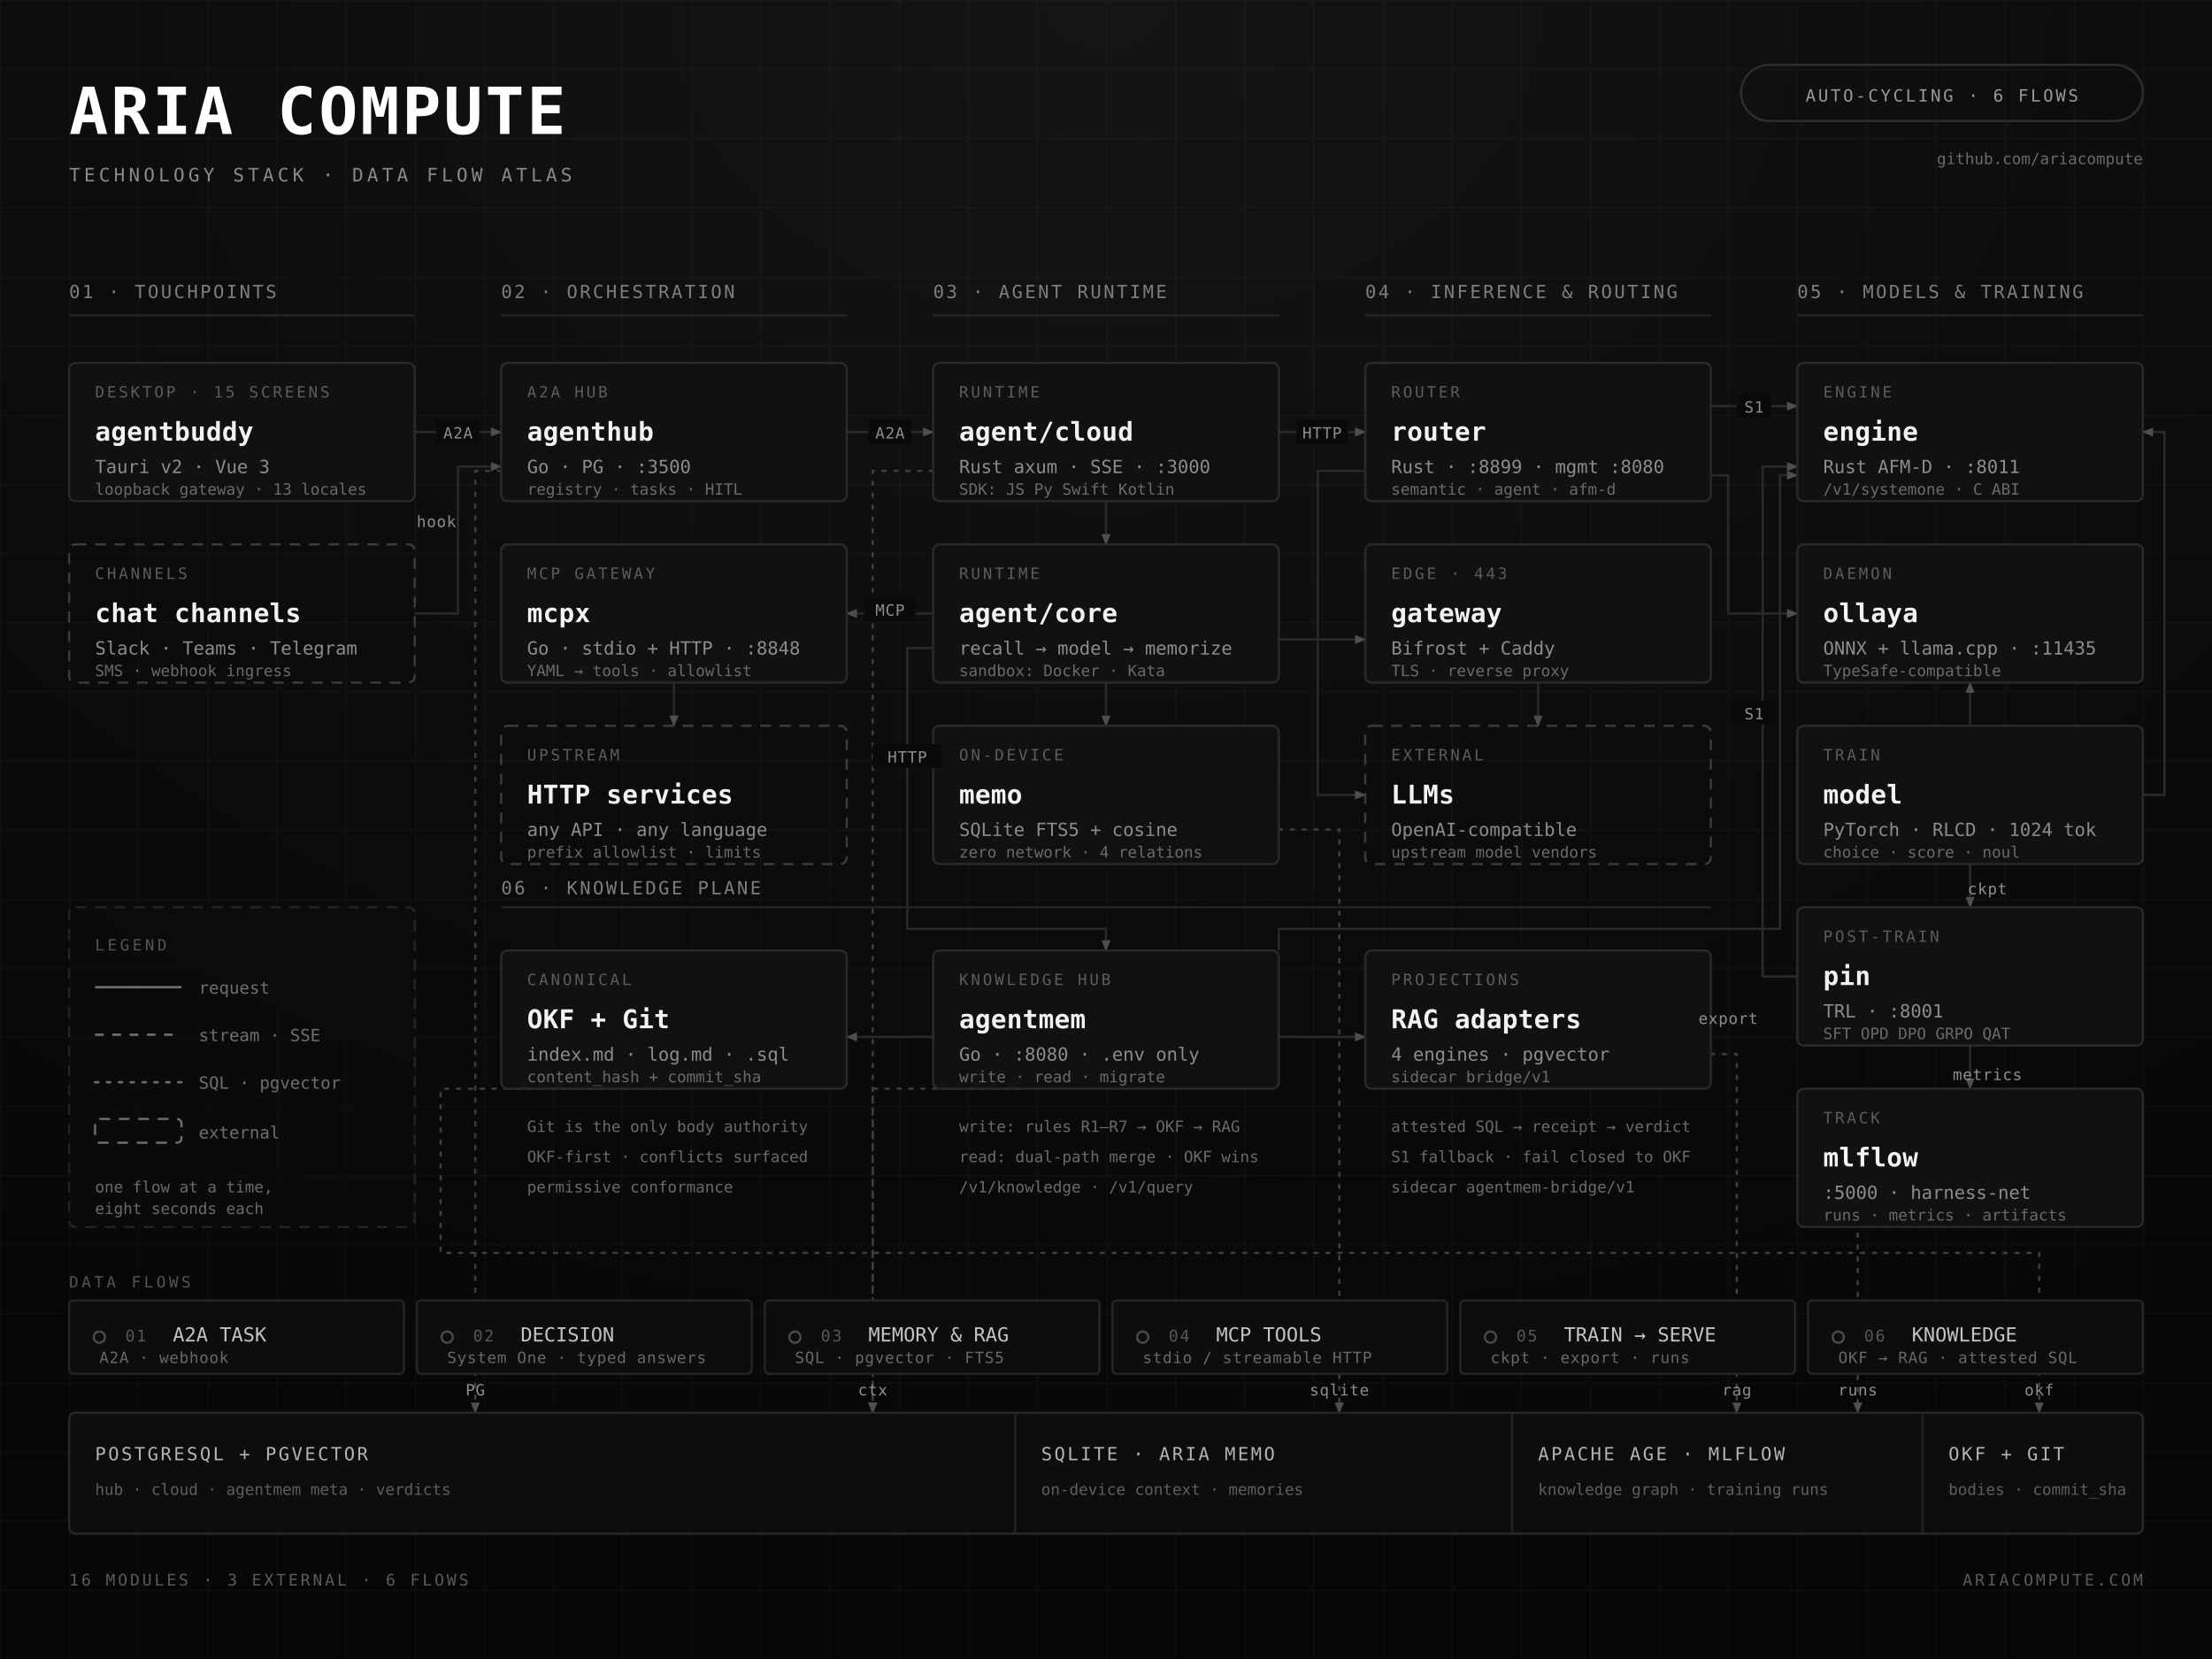
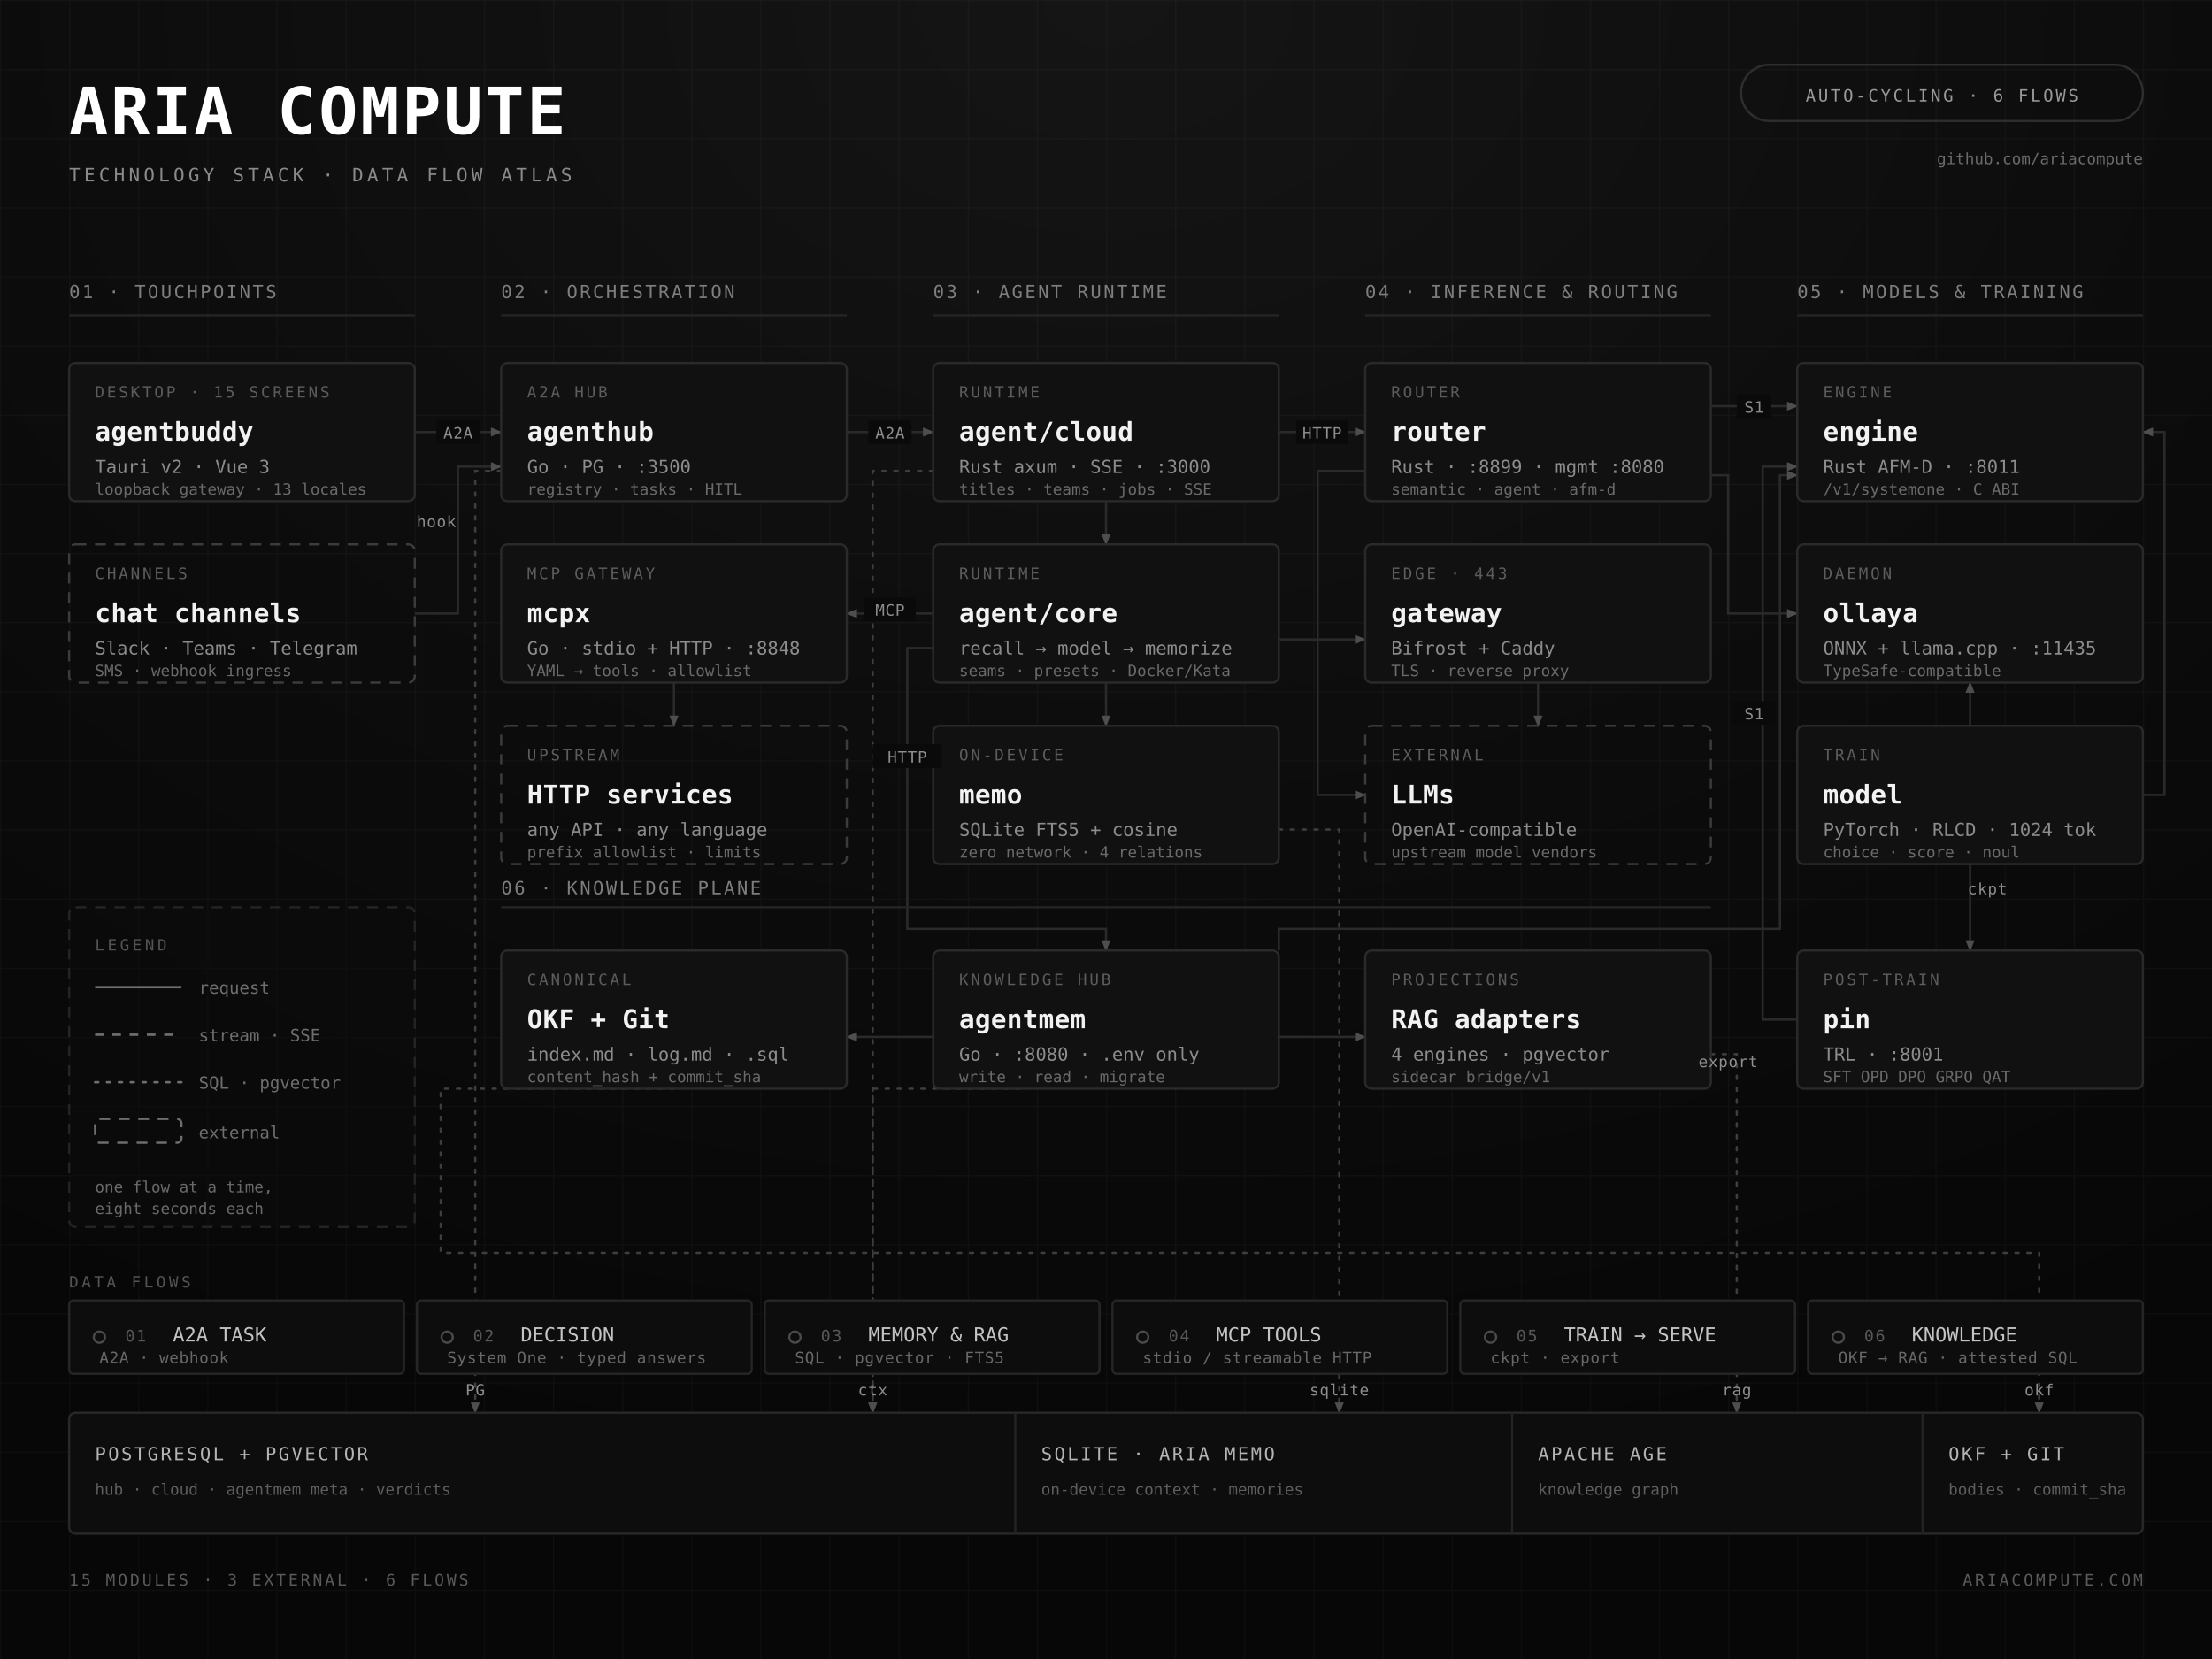
<svg xmlns="http://www.w3.org/2000/svg" xmlns:xlink="http://www.w3.org/1999/xlink" viewBox="0 0 1024 768" width="1024" height="768" role="img" aria-labelledby="svg-title svg-desc" shape-rendering="geometricPrecision" font-family="ui-monospace, SFMono-Regular, Menlo, Consolas, monospace">
  <defs>
    <style>
      .bg{fill:url(#vignette)}
      .grid{fill:url(#grid)}
      .rule{stroke:#242424;stroke-width:1;fill:none}
      .edge{fill:none;stroke:#2A2A2A;stroke-width:1.05;marker-end:url(#arr)}
      .edge.sse{stroke-dasharray:4 4}
      .edge.sql{stroke:#3E3E3E;stroke-dasharray:1.5 4;stroke-linecap:round}
      .scene{opacity:0;animation:flow 48s linear infinite both}
      @keyframes flow{0%{opacity:1}16.6%{opacity:1}20.8%{opacity:0}100%{opacity:0}}
      .halo{fill:none;stroke:#FFF;stroke-opacity:.075;stroke-width:8;marker-end:none}
      .lit{fill:none;stroke:#FFF;stroke-width:1.75;marker-end:url(#arr-lit)}
      .lit.sse{stroke-dasharray:4 4}
      .lit.sql{stroke-dasharray:1.5 4;stroke-linecap:round;animation:sqlflow 1.8s linear infinite}
      @keyframes sqlflow{to{stroke-dashoffset:-11}}
      .packet{fill:#FFF}
      .card{fill:#111;stroke:#2A2A2A;stroke-width:1}
      .card.ext{fill:none;stroke:#3C3C3C;stroke-width:1;stroke-dasharray:5 4}
      .kind{fill:#5C5C5C;font-size:7.2px;letter-spacing:.16em}
      .name{fill:#F2F2F2;font-size:12px;font-weight:600;letter-spacing:.01em}
      .meta{fill:#8C8C8C;font-size:8.4px}
      .sub2{fill:#6A6A6A;font-size:7.2px}
      .title{fill:#FFF;font-size:30px;font-weight:700;letter-spacing:.04em}
      .sub{fill:#8A8A8A;font-size:8.6px;letter-spacing:.2em}
      .colh{fill:#7E7E7E;font-size:8.4px;letter-spacing:.12em}
      .badge{fill:none;stroke:#2E2E2E;stroke-width:1}
      .bt{fill:#9A9A9A;font-size:7.8px;letter-spacing:.14em}
      .tag{fill:#8E8E8E;font-size:7.2px;letter-spacing:.04em;text-anchor:middle}
      .tagbg{fill:#0A0A0A}
      .lg-t{fill:#6E6E6E;font-size:7.8px}
      .lg-h{fill:#545454;font-size:7.2px;letter-spacing:.2em}
      .chip{fill:#0D0D0D;stroke:#262626;stroke-width:1}
      .chip-on{fill:#FFF;fill-opacity:.055;stroke:#FFF;stroke-width:1.1}
      .idx-n{fill:#575757;font-size:7.4px;letter-spacing:.1em}
      .idx-t{fill:#C4C4C4;font-size:9px}
      .idx-p{fill:#686868;font-size:7.2px;letter-spacing:.04em}
      .band{fill:#0D0D0D;stroke:#282828;stroke-width:1}
      .band-div{stroke:#232323;stroke-width:1}
      .band-t{fill:#B4B4B4;font-size:8.4px;letter-spacing:.12em}
      .band-s{fill:#5E5E5E;font-size:7.2px}
      .foot{fill:#5A5A5A;font-size:7.4px;letter-spacing:.16em}
      @media (prefers-reduced-motion: reduce){
        .scene{animation:none;opacity:0}
        #scenes .scene:first-child,#chips .scene:first-child{opacity:1}
        .packet{display:none}
        .lit.sql{animation:none}
      }
    </style>
    <radialGradient id="vignette" cx="50%" cy="0%" r="92%">
      <stop offset="0" stop-color="#151515" />
      <stop offset="0.55" stop-color="#0C0C0C" />
      <stop offset="1" stop-color="#070707" />
    </radialGradient>
    <pattern id="grid" width="32" height="32" patternUnits="userSpaceOnUse">
      <path d="M32 0H0V32" fill="none" stroke="#FFF" stroke-opacity=".028" stroke-width="1" />
    </pattern>
    <linearGradient id="hr" x1="0" y1="0" x2="1" y2="0">
      <stop offset="0" stop-color="#FFF" stop-opacity=".14" />
      <stop offset=".55" stop-color="#FFF" stop-opacity=".06" />
      <stop offset="1" stop-color="#FFF" stop-opacity="0" />
    </linearGradient>
    <marker id="arr" viewBox="0 0 10 10" refX="9" refY="5" markerWidth="5" markerHeight="5" orient="auto">
      <path d="M0 1L10 5L0 9Z" fill="#4E4E4E" />
    </marker>
    <marker id="arr-lit" viewBox="0 0 10 10" refX="9" refY="5" markerWidth="5" markerHeight="5" orient="auto">
      <path d="M0 1L10 5L0 9Z" fill="#FFF" />
    </marker>
  </defs>
  <rect class="bg" width="1024" height="768" />
  <rect class="grid" width="1024" height="768" />
  <g id="edges-base">
    <path id="e01" class="edge     " data-from="agentbuddy" data-to="agenthub" data-kind="a2a" data-scene="a2a" d="M192 200H232" />
    <path id="e02" class="edge     " data-from="agenthub" data-to="agent/cloud" data-kind="a2a" data-scene="a2a" d="M392 200H432" />
    <path id="e03" class="edge     " data-from="agent/cloud" data-to="router" data-kind="http" data-scene="a2a" d="M592 200H632" />
    <path id="e05" class="edge     " data-from="gateway" data-to="llms" data-kind="https" data-scene="a2a" d="M712 316V336" />
    <path id="e06" class="edge     " data-from="router" data-to="engine" data-kind="system-one" data-scene="decision" d="M792 188H832" />
    <path id="e07" class="edge     " data-from="router" data-to="ollaya" data-kind="system-one" data-scene="decision" d="M792 220H800V284H832" />
    <path id="e08" class="edge     " data-from="agent/core" data-to="memo" data-kind="local" data-scene="memory" d="M512 316V336" />
    <path id="e10" class="edge     " data-from="agent/core" data-to="mcpx" data-kind="mcp" data-scene="mcp" d="M432 284H392" />
    <path id="e15" class="edge     " data-from="mcpx" data-to="http-services" data-kind="http" data-scene="mcp" d="M312 316V336" />
    <path id="e16" class="edge     " data-from="channels" data-to="agenthub" data-kind="webhook" data-scene="a2a" d="M192 284H212V216H232" />
    <path id="e18" class="edge sql " data-from="agent/cloud" data-to="state-substrate" data-kind="sql" data-scene="memory" d="M432 218H404V654" />
    <path id="e19" class="edge sql " data-from="memo" data-to="state-substrate" data-kind="sql" data-scene="memory" d="M592 384H620V654" />
-     <path id="e20" class="edge sql " data-from="mlflow" data-to="state-substrate" data-kind="sql" data-scene="train" d="M912 568H860V654" />
-     <path id="e21" class="edge     " data-from="model" data-to="pin" data-kind="checkpoint" data-scene="train" d="M912 400V420" />
-     <path id="e22" class="edge     " data-from="pin" data-to="mlflow" data-kind="metrics" data-scene="train" d="M912 484V504" />
-     <path id="e23" class="edge     " data-from="pin" data-to="engine" data-kind="export" data-scene="train" d="M832 452H816V216H832" />
+     <path id="e21" class="edge     " data-from="model" data-to="pin" data-kind="checkpoint" data-scene="train" d="M912 400V440" />
+     <path id="e23" class="edge     " data-from="pin" data-to="engine" data-kind="export" data-scene="train" d="M832 472H816V216H832" />
    <path id="e24" class="edge     " data-from="agent/cloud" data-to="agent/core" data-kind="loop" data-scene="a2a" d="M512 232V252" />
    <path id="e25" class="edge     " data-from="agent/core" data-to="gateway" data-kind="https" data-scene="a2a" d="M592 296H632" />
    <path id="e26" class="edge sql " data-from="agenthub" data-to="state-substrate" data-kind="sql" data-scene="memory" d="M232 218H220V654" />
    <path id="e27" class="edge     " data-from="model" data-to="engine" data-kind="weights" data-scene="train" d="M992 368H1002V200H992" />
    <path id="e28" class="edge     " data-from="model" data-to="ollaya" data-kind="weights" data-scene="train" d="M912 336V316" />
    <path id="e29" class="edge     " data-from="router" data-to="llms" data-kind="https" data-scene="decision" d="M632 218H610V368H632" />
    <path id="e30" class="edge     " data-from="agent/core" data-to="agentmem" data-kind="http" data-scene="knowledge" d="M432 300H420V430H512V440" />
    <path id="e31" class="edge     " data-from="agentmem" data-to="okf-git" data-kind="canonical" data-scene="knowledge" d="M432 480H392" />
    <path id="e32" class="edge     " data-from="agentmem" data-to="rag-adapters" data-kind="projection" data-scene="knowledge" d="M592 480H632" />
    <path id="e33" class="edge sql " data-from="agentmem" data-to="state-substrate" data-kind="sql" data-scene="knowledge" d="M472 504H404V654" />
    <path id="e34" class="edge sql " data-from="rag-adapters" data-to="state-substrate" data-kind="sql" data-scene="knowledge" d="M792 488H804V654" />
    <path id="e35" class="edge     " data-from="agentmem" data-to="engine" data-kind="system-one" data-scene="knowledge" d="M592 440V430H824V220H832" />
    <path id="e36" class="edge sql " data-from="okf-git" data-to="state-substrate" data-kind="canonical" data-scene="knowledge" d="M312 504H204V580H944V654" />
  </g>
  <g id="scenes">
    <g class="scene" data-scene="a2a" style="animation-delay:0s">
      <use class="halo" href="#e01" xlink:href="#e01" />
      <use class="halo" href="#e02" xlink:href="#e02" />
      <use class="halo" href="#e03" xlink:href="#e03" />
      <use class="halo" href="#e05" xlink:href="#e05" />
      <use class="halo" href="#e24" xlink:href="#e24" />
      <use class="halo" href="#e25" xlink:href="#e25" />
      <use class="halo" href="#e16" xlink:href="#e16" />
      <use class="lit" href="#e01" xlink:href="#e01" />
      <use class="lit" href="#e02" xlink:href="#e02" />
      <use class="lit" href="#e03" xlink:href="#e03" />
      <use class="lit" href="#e05" xlink:href="#e05" />
      <use class="lit" href="#e24" xlink:href="#e24" />
      <use class="lit" href="#e25" xlink:href="#e25" />
      <use class="lit" href="#e16" xlink:href="#e16" />
      <circle class="packet" r="3">
        <animateMotion dur="2.4s" begin="0s" repeatCount="indefinite" calcMode="linear" keyPoints="0;1;0" keyTimes="0;0.5;1">
          <mpath href="#e01" xlink:href="#e01" />
        </animateMotion>
      </circle>
      <circle class="packet" r="3">
        <animateMotion dur="2.4s" begin="-1.2s" repeatCount="indefinite" calcMode="linear" keyPoints="0;1;0" keyTimes="0;0.5;1">
          <mpath href="#e01" xlink:href="#e01" />
        </animateMotion>
      </circle>
      <circle class="packet" r="3">
        <animateMotion dur="3s" begin="0s" repeatCount="indefinite" calcMode="linear" keyPoints="0;1;0" keyTimes="0;0.5;1">
          <mpath href="#e02" xlink:href="#e02" />
        </animateMotion>
      </circle>
      <circle class="packet" r="3">
        <animateMotion dur="3s" begin="-1.5s" repeatCount="indefinite" calcMode="linear" keyPoints="0;1;0" keyTimes="0;0.5;1">
          <mpath href="#e02" xlink:href="#e02" />
        </animateMotion>
      </circle>
      <circle class="packet" r="3">
        <animateMotion dur="3s" begin="0s" repeatCount="indefinite" calcMode="linear" keyPoints="0;1;0" keyTimes="0;0.5;1">
          <mpath href="#e03" xlink:href="#e03" />
        </animateMotion>
      </circle>
      <circle class="packet" r="3">
        <animateMotion dur="3s" begin="-1.5s" repeatCount="indefinite" calcMode="linear" keyPoints="0;1;0" keyTimes="0;0.5;1">
          <mpath href="#e03" xlink:href="#e03" />
        </animateMotion>
      </circle>
      <circle class="packet" r="3">
        <animateMotion dur="2.2s" begin="0s" repeatCount="indefinite" calcMode="linear" keyPoints="0;1;0" keyTimes="0;0.5;1">
          <mpath href="#e24" xlink:href="#e24" />
        </animateMotion>
      </circle>
      <circle class="packet" r="3">
        <animateMotion dur="2.8s" begin="-0.8s" repeatCount="indefinite" calcMode="linear" keyPoints="0;1" keyTimes="0;1">
          <mpath href="#e16" xlink:href="#e16" />
        </animateMotion>
      </circle>
      <circle class="packet" r="3">
        <animateMotion dur="3.2s" begin="0s" repeatCount="indefinite" calcMode="linear" keyPoints="0;1;0" keyTimes="0;0.5;1">
          <mpath href="#e25" xlink:href="#e25" />
        </animateMotion>
      </circle>
      <circle class="packet" r="3">
        <animateMotion dur="2.4s" begin="-0.6s" repeatCount="indefinite" calcMode="linear" keyPoints="0;1;0" keyTimes="0;0.5;1">
          <mpath href="#e05" xlink:href="#e05" />
        </animateMotion>
      </circle>
    </g>
    <g class="scene" data-scene="decision" style="animation-delay:-40s">
      <use class="halo" href="#e03" xlink:href="#e03" />
      <use class="halo" href="#e06" xlink:href="#e06" />
      <use class="halo" href="#e07" xlink:href="#e07" />
      <use class="halo" href="#e29" xlink:href="#e29" />
      <use class="lit" href="#e03" xlink:href="#e03" />
      <use class="lit" href="#e06" xlink:href="#e06" />
      <use class="lit" href="#e07" xlink:href="#e07" />
      <use class="lit" href="#e29" xlink:href="#e29" />
      <circle class="packet" r="3">
        <animateMotion dur="3s" begin="0s" repeatCount="indefinite" calcMode="linear" keyPoints="0;1;0" keyTimes="0;0.5;1">
          <mpath href="#e03" xlink:href="#e03" />
        </animateMotion>
      </circle>
      <circle class="packet" r="3">
        <animateMotion dur="2.6s" begin="0s" repeatCount="indefinite" calcMode="linear" keyPoints="0;1;0" keyTimes="0;0.5;1">
          <mpath href="#e06" xlink:href="#e06" />
        </animateMotion>
      </circle>
      <circle class="packet" r="3">
        <animateMotion dur="2.6s" begin="-1.3s" repeatCount="indefinite" calcMode="linear" keyPoints="0;1;0" keyTimes="0;0.5;1">
          <mpath href="#e06" xlink:href="#e06" />
        </animateMotion>
      </circle>
      <circle class="packet" r="3">
        <animateMotion dur="3.4s" begin="-0.4s" repeatCount="indefinite" calcMode="linear" keyPoints="0;1;0" keyTimes="0;0.5;1">
          <mpath href="#e07" xlink:href="#e07" />
        </animateMotion>
      </circle>
      <circle class="packet" r="3">
        <animateMotion dur="3.6s" begin="0s" repeatCount="indefinite" calcMode="linear" keyPoints="0;1;0" keyTimes="0;0.5;1">
          <mpath href="#e29" xlink:href="#e29" />
        </animateMotion>
      </circle>
    </g>
    <g class="scene" data-scene="memory" style="animation-delay:-32s">
      <use class="halo" href="#e08" xlink:href="#e08" />
      <use class="halo" href="#e18" xlink:href="#e18" />
      <use class="halo" href="#e19" xlink:href="#e19" />
      <use class="halo" href="#e26" xlink:href="#e26" />
      <use class="lit" href="#e08" xlink:href="#e08" />
      <use class="lit sql" href="#e18" xlink:href="#e18" />
      <use class="lit sql" href="#e19" xlink:href="#e19" />
      <use class="lit sql" href="#e26" xlink:href="#e26" />
      <circle class="packet" r="3">
        <animateMotion dur="2.8s" begin="0s" repeatCount="indefinite" calcMode="linear" keyPoints="0;1;0" keyTimes="0;0.5;1">
          <mpath href="#e08" xlink:href="#e08" />
        </animateMotion>
      </circle>
      <circle class="packet" r="3">
        <animateMotion dur="2.8s" begin="-1.4s" repeatCount="indefinite" calcMode="linear" keyPoints="0;1;0" keyTimes="0;0.5;1">
          <mpath href="#e08" xlink:href="#e08" />
        </animateMotion>
      </circle>
      <circle class="packet" r="3">
        <animateMotion dur="4.4s" begin="-0.8s" repeatCount="indefinite" calcMode="linear" keyPoints="0;1;0" keyTimes="0;0.5;1">
          <mpath href="#e18" xlink:href="#e18" />
        </animateMotion>
      </circle>
      <circle class="packet" r="3">
        <animateMotion dur="4.4s" begin="-2.2s" repeatCount="indefinite" calcMode="linear" keyPoints="0;1;0" keyTimes="0;0.5;1">
          <mpath href="#e19" xlink:href="#e19" />
        </animateMotion>
      </circle>
      <circle class="packet" r="3">
        <animateMotion dur="4.8s" begin="-1.2s" repeatCount="indefinite" calcMode="linear" keyPoints="0;1;0" keyTimes="0;0.5;1">
          <mpath href="#e26" xlink:href="#e26" />
        </animateMotion>
      </circle>
    </g>
    <g class="scene" data-scene="mcp" style="animation-delay:-24s">
      <use class="halo" href="#e10" xlink:href="#e10" />
      <use class="halo" href="#e15" xlink:href="#e15" />
      <use class="lit" href="#e10" xlink:href="#e10" />
      <use class="lit" href="#e15" xlink:href="#e15" />
      <circle class="packet" r="3">
        <animateMotion dur="3.4s" begin="0s" repeatCount="indefinite" calcMode="linear" keyPoints="0;1;0" keyTimes="0;0.5;1">
          <mpath href="#e10" xlink:href="#e10" />
        </animateMotion>
      </circle>
      <circle class="packet" r="3">
        <animateMotion dur="3.4s" begin="-1.7s" repeatCount="indefinite" calcMode="linear" keyPoints="0;1;0" keyTimes="0;0.5;1">
          <mpath href="#e10" xlink:href="#e10" />
        </animateMotion>
      </circle>
      <circle class="packet" r="3">
        <animateMotion dur="2.6s" begin="0s" repeatCount="indefinite" calcMode="linear" keyPoints="0;1;0" keyTimes="0;0.5;1">
          <mpath href="#e15" xlink:href="#e15" />
        </animateMotion>
      </circle>
    </g>
    <g class="scene" data-scene="train" style="animation-delay:-16s">
-       <use class="halo" href="#e20" xlink:href="#e20" />
      <use class="halo" href="#e21" xlink:href="#e21" />
-       <use class="halo" href="#e22" xlink:href="#e22" />
      <use class="halo" href="#e23" xlink:href="#e23" />
      <use class="halo" href="#e27" xlink:href="#e27" />
      <use class="halo" href="#e28" xlink:href="#e28" />
-       <use class="lit sql" href="#e20" xlink:href="#e20" />
      <use class="lit" href="#e21" xlink:href="#e21" />
-       <use class="lit" href="#e22" xlink:href="#e22" />
      <use class="lit" href="#e23" xlink:href="#e23" />
      <use class="lit" href="#e27" xlink:href="#e27" />
      <use class="lit" href="#e28" xlink:href="#e28" />
      <circle class="packet" r="3">
-         <animateMotion dur="3.4s" begin="-0.5s" repeatCount="indefinite" calcMode="linear" keyPoints="0;1;0" keyTimes="0;0.5;1">
-           <mpath href="#e20" xlink:href="#e20" />
-         </animateMotion>
-       </circle>
-       <circle class="packet" r="3">
        <animateMotion dur="2.6s" begin="0s" repeatCount="indefinite" calcMode="linear" keyPoints="0;1;0" keyTimes="0;0.5;1">
          <mpath href="#e21" xlink:href="#e21" />
-         </animateMotion>
-       </circle>
-       <circle class="packet" r="3">
-         <animateMotion dur="2.6s" begin="-1.3s" repeatCount="indefinite" calcMode="linear" keyPoints="0;1;0" keyTimes="0;0.5;1">
-           <mpath href="#e22" xlink:href="#e22" />
        </animateMotion>
      </circle>
      <circle class="packet" r="3">
        <animateMotion dur="4.2s" begin="0s" repeatCount="indefinite" calcMode="linear" keyPoints="0;1;0" keyTimes="0;0.5;1">
          <mpath href="#e23" xlink:href="#e23" />
        </animateMotion>
      </circle>
      <circle class="packet" r="3">
        <animateMotion dur="4.2s" begin="-2.1s" repeatCount="indefinite" calcMode="linear" keyPoints="0;1;0" keyTimes="0;0.5;1">
          <mpath href="#e23" xlink:href="#e23" />
        </animateMotion>
      </circle>
      <circle class="packet" r="3">
        <animateMotion dur="4.6s" begin="0s" repeatCount="indefinite" calcMode="linear" keyPoints="0;1;0" keyTimes="0;0.5;1">
          <mpath href="#e27" xlink:href="#e27" />
        </animateMotion>
      </circle>
      <circle class="packet" r="3">
        <animateMotion dur="2.4s" begin="-0.6s" repeatCount="indefinite" calcMode="linear" keyPoints="0;1;0" keyTimes="0;0.5;1">
          <mpath href="#e28" xlink:href="#e28" />
        </animateMotion>
      </circle>
    </g>
    <g class="scene" data-scene="knowledge" style="animation-delay:-8s">
      <use class="halo" href="#e30" xlink:href="#e30" />
      <use class="halo" href="#e31" xlink:href="#e31" />
      <use class="halo" href="#e32" xlink:href="#e32" />
      <use class="halo" href="#e33" xlink:href="#e33" />
      <use class="halo" href="#e34" xlink:href="#e34" />
      <use class="halo" href="#e35" xlink:href="#e35" />
      <use class="halo" href="#e36" xlink:href="#e36" />
      <use class="lit" href="#e30" xlink:href="#e30" />
      <use class="lit" href="#e31" xlink:href="#e31" />
      <use class="lit" href="#e32" xlink:href="#e32" />
      <use class="lit sql" href="#e33" xlink:href="#e33" />
      <use class="lit sql" href="#e34" xlink:href="#e34" />
      <use class="lit" href="#e35" xlink:href="#e35" />
      <use class="lit sql" href="#e36" xlink:href="#e36" />
      <circle class="packet" r="3">
        <animateMotion dur="3.2s" begin="0s" repeatCount="indefinite" calcMode="linear" keyPoints="0;1;0" keyTimes="0;0.5;1">
          <mpath href="#e30" xlink:href="#e30" />
        </animateMotion>
      </circle>
      <circle class="packet" r="3">
        <animateMotion dur="3.2s" begin="-1.6s" repeatCount="indefinite" calcMode="linear" keyPoints="0;1;0" keyTimes="0;0.5;1">
          <mpath href="#e30" xlink:href="#e30" />
        </animateMotion>
      </circle>
      <circle class="packet" r="3">
        <animateMotion dur="2.4s" begin="0s" repeatCount="indefinite" calcMode="linear" keyPoints="0;1;0" keyTimes="0;0.5;1">
          <mpath href="#e31" xlink:href="#e31" />
        </animateMotion>
      </circle>
      <circle class="packet" r="3">
        <animateMotion dur="2.4s" begin="-1.2s" repeatCount="indefinite" calcMode="linear" keyPoints="0;1;0" keyTimes="0;0.5;1">
          <mpath href="#e31" xlink:href="#e31" />
        </animateMotion>
      </circle>
      <circle class="packet" r="3">
        <animateMotion dur="2.4s" begin="-0.6s" repeatCount="indefinite" calcMode="linear" keyPoints="0;1;0" keyTimes="0;0.5;1">
          <mpath href="#e32" xlink:href="#e32" />
        </animateMotion>
      </circle>
      <circle class="packet" r="3">
        <animateMotion dur="2.4s" begin="-1.8s" repeatCount="indefinite" calcMode="linear" keyPoints="0;1;0" keyTimes="0;0.5;1">
          <mpath href="#e32" xlink:href="#e32" />
        </animateMotion>
      </circle>
      <circle class="packet" r="3">
        <animateMotion dur="4.4s" begin="-0.8s" repeatCount="indefinite" calcMode="linear" keyPoints="0;1;0" keyTimes="0;0.5;1">
          <mpath href="#e33" xlink:href="#e33" />
        </animateMotion>
      </circle>
      <circle class="packet" r="3">
        <animateMotion dur="4.2s" begin="-1.4s" repeatCount="indefinite" calcMode="linear" keyPoints="0;1;0" keyTimes="0;0.5;1">
          <mpath href="#e34" xlink:href="#e34" />
        </animateMotion>
      </circle>
      <circle class="packet" r="3">
        <animateMotion dur="4.6s" begin="0s" repeatCount="indefinite" calcMode="linear" keyPoints="0;1;0" keyTimes="0;0.5;1">
          <mpath href="#e35" xlink:href="#e35" />
        </animateMotion>
      </circle>
      <circle class="packet" r="3">
        <animateMotion dur="4.6s" begin="-2.3s" repeatCount="indefinite" calcMode="linear" keyPoints="0;1;0" keyTimes="0;0.5;1">
          <mpath href="#e35" xlink:href="#e35" />
        </animateMotion>
      </circle>
      <circle class="packet" r="3">
        <animateMotion dur="5.2s" begin="-1.1s" repeatCount="indefinite" calcMode="linear" keyPoints="0;1;0" keyTimes="0;0.5;1">
          <mpath href="#e36" xlink:href="#e36" />
        </animateMotion>
      </circle>
    </g>
  </g>
  <g id="nodes">
    <g class="node" data-id="agentbuddy" data-stage="touchpoints">
      <rect class="card" x="32" y="168" width="160" height="64" rx="3" />
      <text class="kind" x="44" y="184">DESKTOP · 15 SCREENS</text>
      <text class="name" x="44" y="204">agentbuddy</text>
      <text class="meta" x="44" y="219">Tauri v2 · Vue 3</text>
      <text class="sub2" x="44" y="229">loopback gateway · 13 locales</text>
    </g>
    <g class="node" data-id="channels" data-stage="touchpoints">
      <rect class="card ext" x="32" y="252" width="160" height="64" rx="3" />
      <text class="kind" x="44" y="268">CHANNELS</text>
      <text class="name" x="44" y="288">chat channels</text>
      <text class="meta" x="44" y="303">Slack · Teams · Telegram</text>
      <text class="sub2" x="44" y="313">SMS · webhook ingress</text>
    </g>
    <g class="node" data-id="agenthub" data-stage="orchestration">
      <rect class="card" x="232" y="168" width="160" height="64" rx="3" />
      <text class="kind" x="244" y="184">A2A HUB</text>
      <text class="name" x="244" y="204">agenthub</text>
      <text class="meta" x="244" y="219">Go · PG · :3500</text>
      <text class="sub2" x="244" y="229">registry · tasks · HITL</text>
    </g>
    <g class="node" data-id="mcpx" data-stage="orchestration">
      <rect class="card" x="232" y="252" width="160" height="64" rx="3" />
      <text class="kind" x="244" y="268">MCP GATEWAY</text>
      <text class="name" x="244" y="288">mcpx</text>
      <text class="meta" x="244" y="303">Go · stdio + HTTP · :8848</text>
      <text class="sub2" x="244" y="313">YAML → tools · allowlist</text>
    </g>
    <g class="node" data-id="http-services" data-stage="orchestration">
      <rect class="card ext" x="232" y="336" width="160" height="64" rx="3" />
      <text class="kind" x="244" y="352">UPSTREAM</text>
      <text class="name" x="244" y="372">HTTP services</text>
      <text class="meta" x="244" y="387">any API · any language</text>
      <text class="sub2" x="244" y="397">prefix allowlist · limits</text>
    </g>
    <g class="node" data-id="agent/cloud" data-stage="runtime">
      <rect class="card" x="432" y="168" width="160" height="64" rx="3" />
      <text class="kind" x="444" y="184">RUNTIME</text>
      <text class="name" x="444" y="204">agent/cloud</text>
      <text class="meta" x="444" y="219">Rust axum · SSE · :3000</text>
-       <text class="sub2" x="444" y="229">SDK: JS Py Swift Kotlin</text>
+       <text class="sub2" x="444" y="229">titles · teams · jobs · SSE</text>
    </g>
    <g class="node" data-id="agent/core" data-stage="runtime">
      <rect class="card" x="432" y="252" width="160" height="64" rx="3" />
      <text class="kind" x="444" y="268">RUNTIME</text>
      <text class="name" x="444" y="288">agent/core</text>
      <text class="meta" x="444" y="303">recall → model → memorize</text>
-       <text class="sub2" x="444" y="313">sandbox: Docker · Kata</text>
+       <text class="sub2" x="444" y="313">seams · presets · Docker/Kata</text>
    </g>
    <g class="node" data-id="memo" data-stage="runtime">
      <rect class="card" x="432" y="336" width="160" height="64" rx="3" />
      <text class="kind" x="444" y="352">ON-DEVICE</text>
      <text class="name" x="444" y="372">memo</text>
      <text class="meta" x="444" y="387">SQLite FTS5 + cosine</text>
      <text class="sub2" x="444" y="397">zero network · 4 relations</text>
    </g>
    <g class="node" data-id="router" data-stage="routing">
      <rect class="card" x="632" y="168" width="160" height="64" rx="3" />
      <text class="kind" x="644" y="184">ROUTER</text>
      <text class="name" x="644" y="204">router</text>
      <text class="meta" x="644" y="219">Rust · :8899 · mgmt :8080</text>
      <text class="sub2" x="644" y="229">semantic · agent · afm-d</text>
    </g>
    <g class="node" data-id="gateway" data-stage="routing">
      <rect class="card" x="632" y="252" width="160" height="64" rx="3" />
      <text class="kind" x="644" y="268">EDGE · 443</text>
      <text class="name" x="644" y="288">gateway</text>
      <text class="meta" x="644" y="303">Bifrost + Caddy</text>
      <text class="sub2" x="644" y="313">TLS · reverse proxy</text>
    </g>
    <g class="node" data-id="llms" data-stage="routing">
      <rect class="card ext" x="632" y="336" width="160" height="64" rx="3" />
      <text class="kind" x="644" y="352">EXTERNAL</text>
      <text class="name" x="644" y="372">LLMs</text>
      <text class="meta" x="644" y="387">OpenAI-compatible</text>
      <text class="sub2" x="644" y="397">upstream model vendors</text>
    </g>
    <g class="node" data-id="engine" data-stage="models">
      <rect class="card" x="832" y="168" width="160" height="64" rx="3" />
      <text class="kind" x="844" y="184">ENGINE</text>
      <text class="name" x="844" y="204">engine</text>
      <text class="meta" x="844" y="219">Rust AFM-D · :8011</text>
      <text class="sub2" x="844" y="229">/v1/systemone · C ABI</text>
    </g>
    <g class="node" data-id="ollaya" data-stage="models">
      <rect class="card" x="832" y="252" width="160" height="64" rx="3" />
      <text class="kind" x="844" y="268">DAEMON</text>
      <text class="name" x="844" y="288">ollaya</text>
      <text class="meta" x="844" y="303">ONNX + llama.cpp · :11435</text>
      <text class="sub2" x="844" y="313">TypeSafe-compatible</text>
    </g>
    <g class="node" data-id="model" data-stage="models">
      <rect class="card" x="832" y="336" width="160" height="64" rx="3" />
      <text class="kind" x="844" y="352">TRAIN</text>
      <text class="name" x="844" y="372">model</text>
      <text class="meta" x="844" y="387">PyTorch · RLCD · 1024 tok</text>
      <text class="sub2" x="844" y="397">choice · score · noul</text>
    </g>
    <g class="node" data-id="pin" data-stage="models">
-       <rect class="card" x="832" y="420" width="160" height="64" rx="3" />
-       <text class="kind" x="844" y="436">POST-TRAIN</text>
-       <text class="name" x="844" y="456">pin</text>
-       <text class="meta" x="844" y="471">TRL · :8001</text>
-       <text class="sub2" x="844" y="481">SFT OPD DPO GRPO QAT</text>
-     </g>
-     <g class="node" data-id="mlflow" data-stage="models">
-       <rect class="card" x="832" y="504" width="160" height="64" rx="3" />
-       <text class="kind" x="844" y="520">TRACK</text>
-       <text class="name" x="844" y="540">mlflow</text>
-       <text class="meta" x="844" y="555">:5000 · harness-net</text>
-       <text class="sub2" x="844" y="565">runs · metrics · artifacts</text>
+       <rect class="card" x="832" y="440" width="160" height="64" rx="3" />
+       <text class="kind" x="844" y="456">POST-TRAIN</text>
+       <text class="name" x="844" y="476">pin</text>
+       <text class="meta" x="844" y="491">TRL · :8001</text>
+       <text class="sub2" x="844" y="501">SFT OPD DPO GRPO QAT</text>
    </g>
    <g class="node" data-id="okf-git" data-stage="knowledge">
      <rect class="card" x="232" y="440" width="160" height="64" rx="3" />
      <text class="kind" x="244" y="456">CANONICAL</text>
      <text class="name" x="244" y="476">OKF + Git</text>
      <text class="meta" x="244" y="491">index.md · log.md · .sql</text>
      <text class="sub2" x="244" y="501">content_hash + commit_sha</text>
    </g>
    <g class="node" data-id="agentmem" data-stage="knowledge">
      <rect class="card" x="432" y="440" width="160" height="64" rx="3" />
      <text class="kind" x="444" y="456">KNOWLEDGE HUB</text>
      <text class="name" x="444" y="476">agentmem</text>
      <text class="meta" x="444" y="491">Go · :8080 · .env only</text>
      <text class="sub2" x="444" y="501">write · read · migrate</text>
    </g>
    <g class="node" data-id="rag-adapters" data-stage="knowledge">
      <rect class="card" x="632" y="440" width="160" height="64" rx="3" />
      <text class="kind" x="644" y="456">PROJECTIONS</text>
      <text class="name" x="644" y="476">RAG adapters</text>
      <text class="meta" x="644" y="491">4 engines · pgvector</text>
      <text class="sub2" x="644" y="501">sidecar bridge/v1</text>
    </g>
  </g>
  <g id="chrome">
    <text class="title" x="32" y="62">ARIA COMPUTE</text>
    <text class="sub" x="32" y="84">TECHNOLOGY STACK · DATA FLOW ATLAS</text>
    <path d="M32 100H992" fill="none" stroke="url(#hr)" stroke-width="1" />
    <rect class="badge" x="806" y="30" width="186" height="26" rx="13" />
    <text class="bt" x="899" y="47" text-anchor="middle">AUTO-CYCLING · 6 FLOWS</text>
    <text class="sub2" x="992" y="76" text-anchor="end">github.com/ariacompute</text>
    <text class="colh" x="32" y="138">01 · TOUCHPOINTS</text>
    <text class="colh" x="232" y="138">02 · ORCHESTRATION</text>
    <text class="colh" x="432" y="138">03 · AGENT RUNTIME</text>
    <text class="colh" x="632" y="138">04 · INFERENCE &amp; ROUTING</text>
    <text class="colh" x="832" y="138">05 · MODELS &amp; TRAINING</text>
    <path class="rule" d="M32 146H192" />
    <path class="rule" d="M232 146H392" />
    <path class="rule" d="M432 146H592" />
    <path class="rule" d="M632 146H792" />
    <path class="rule" d="M832 146H992" />
    <text class="colh" x="232" y="414">06 · KNOWLEDGE PLANE</text>
    <path class="rule" d="M232 420H792" />
    <g>
-       <text class="sub2" x="244" y="524">Git is the only body authority</text>
-       <text class="sub2" x="244" y="538">OKF-first · conflicts surfaced</text>
-       <text class="sub2" x="244" y="552">permissive conformance</text>
-       <text class="sub2" x="444" y="524">write: rules R1–R7 → OKF → RAG</text>
-       <text class="sub2" x="444" y="538">read: dual-path merge · OKF wins</text>
-       <text class="sub2" x="444" y="552">/v1/knowledge · /v1/query</text>
-       <text class="sub2" x="644" y="524">attested SQL → receipt → verdict</text>
-       <text class="sub2" x="644" y="538">S1 fallback · fail closed to OKF</text>
-       <text class="sub2" x="644" y="552">sidecar agentmem-bridge/v1</text>
-     </g>
-     <g>
      <rect class="tagbg" x="202" y="194.5" width="20" height="11" />
      <text class="tag" x="212" y="203">A2A</text>
      <rect class="tagbg" x="402" y="194.5" width="20" height="11" />
      <text class="tag" x="412" y="203">A2A</text>
      <rect class="tagbg" x="600" y="194.5" width="24" height="11" />
      <text class="tag" x="612" y="203">HTTP</text>
      <rect class="tagbg" x="804" y="182.5" width="16" height="11" />
      <text class="tag" x="812" y="191">S1</text>
      <text class="tag" x="202" y="244">hook</text>
      <rect class="tagbg" x="400" y="276.5" width="24" height="11" />
      <text class="tag" x="412" y="285">MCP</text>
      <rect class="tagbg" x="404" y="344.5" width="32" height="11" />
      <text class="tag" x="420" y="353">HTTP</text>
      <rect class="tagbg" x="802" y="324.5" width="20" height="11" />
      <text class="tag" x="812" y="333">S1</text>
-       <text class="tag" x="800" y="474">export</text>
+       <text class="tag" x="800" y="494">export</text>
      <text class="tag" x="920" y="414" text-anchor="start">ckpt</text>
-       <text class="tag" x="920" y="500" text-anchor="start">metrics</text>
      <text class="tag" x="220" y="646">PG</text>
      <text class="tag" x="404" y="646">ctx</text>
      <text class="tag" x="620" y="646">sqlite</text>
-       <text class="tag" x="860" y="646">runs</text>
      <text class="tag" x="804" y="646">rag</text>
      <text class="tag" x="944" y="646">okf</text>
    </g>
    <g>
      <rect x="32" y="420" width="160" height="148" rx="3" fill="#0C0C0C" fill-opacity=".5" stroke="#242424" stroke-dasharray="5 4" />
      <text class="lg-h" x="44" y="440">LEGEND</text>
      <path d="M44 457H84" stroke="#6E6E6E" stroke-width="1.1" fill="none" />
      <text class="lg-t" x="92" y="460">request</text>
      <path d="M44 479H84" stroke="#6E6E6E" stroke-width="1.1" fill="none" stroke-dasharray="4 4" />
      <text class="lg-t" x="92" y="482">stream · SSE</text>
      <path d="M44 501H84" stroke="#6E6E6E" stroke-width="1.1" fill="none" stroke-dasharray="1.5 4" stroke-linecap="round" />
      <text class="lg-t" x="92" y="504">SQL · pgvector</text>
      <rect x="44" y="518" width="40" height="11" rx="2" fill="none" stroke="#6E6E6E" stroke-width="1" stroke-dasharray="5 4" />
      <text class="lg-t" x="92" y="527">external</text>
      <text class="sub2" x="44" y="552">one flow at a time,</text>
      <text class="sub2" x="44" y="562">eight seconds each</text>
    </g>
    <text class="lg-h" x="32" y="596">DATA FLOWS</text>
    <g>
      <rect class="chip" x="32" y="602" width="155" height="34" rx="2" />
      <circle cx="46" cy="619" r="2.6" fill="none" stroke="#4A4A4A" />
      <text class="idx-n" x="58" y="621">01</text>
      <text class="idx-t" x="80" y="621">A2A TASK</text>
      <text class="idx-p" x="46" y="631">A2A · webhook</text>
      <rect class="chip" x="193" y="602" width="155" height="34" rx="2" />
      <circle cx="207" cy="619" r="2.6" fill="none" stroke="#4A4A4A" />
      <text class="idx-n" x="219" y="621">02</text>
      <text class="idx-t" x="241" y="621">DECISION</text>
      <text class="idx-p" x="207" y="631">System One · typed answers</text>
      <rect class="chip" x="354" y="602" width="155" height="34" rx="2" />
      <circle cx="368" cy="619" r="2.6" fill="none" stroke="#4A4A4A" />
      <text class="idx-n" x="380" y="621">03</text>
      <text class="idx-t" x="402" y="621">MEMORY &amp; RAG</text>
      <text class="idx-p" x="368" y="631">SQL · pgvector · FTS5</text>
      <rect class="chip" x="515" y="602" width="155" height="34" rx="2" />
      <circle cx="529" cy="619" r="2.6" fill="none" stroke="#4A4A4A" />
      <text class="idx-n" x="541" y="621">04</text>
      <text class="idx-t" x="563" y="621">MCP TOOLS</text>
      <text class="idx-p" x="529" y="631">stdio / streamable HTTP</text>
      <rect class="chip" x="676" y="602" width="155" height="34" rx="2" />
      <circle cx="690" cy="619" r="2.6" fill="none" stroke="#4A4A4A" />
      <text class="idx-n" x="702" y="621">05</text>
      <text class="idx-t" x="724" y="621">TRAIN → SERVE</text>
-       <text class="idx-p" x="690" y="631">ckpt · export · runs</text>
+       <text class="idx-p" x="690" y="631">ckpt · export</text>
      <rect class="chip" x="837" y="602" width="155" height="34" rx="2" />
      <circle cx="851" cy="619" r="2.6" fill="none" stroke="#4A4A4A" />
      <text class="idx-n" x="863" y="621">06</text>
      <text class="idx-t" x="885" y="621">KNOWLEDGE</text>
      <text class="idx-p" x="851" y="631">OKF → RAG · attested SQL</text>
    </g>
    <g>
      <rect class="band" x="32" y="654" width="960" height="56" rx="3" />
      <path class="band-div" d="M470 654V710" />
      <path class="band-div" d="M700 654V710" />
      <path class="band-div" d="M890 654V710" />
      <text class="band-t" x="44" y="676">POSTGRESQL + PGVECTOR</text>
      <text class="band-s" x="44" y="692">hub · cloud · agentmem meta · verdicts</text>
      <text class="band-t" x="482" y="676">SQLITE · ARIA MEMO</text>
      <text class="band-s" x="482" y="692">on-device context · memories</text>
-       <text class="band-t" x="712" y="676">APACHE AGE · MLFLOW</text>
-       <text class="band-s" x="712" y="692">knowledge graph · training runs</text>
+       <text class="band-t" x="712" y="676">APACHE AGE</text>
+       <text class="band-s" x="712" y="692">knowledge graph</text>
      <text class="band-t" x="902" y="676">OKF + GIT</text>
      <text class="band-s" x="902" y="692">bodies · commit_sha</text>
    </g>
-     <text class="foot" x="32" y="734">16 MODULES · 3 EXTERNAL · 6 FLOWS</text>
+     <text class="foot" x="32" y="734">15 MODULES · 3 EXTERNAL · 6 FLOWS</text>
    <text class="foot" x="992" y="734" text-anchor="end">ARIACOMPUTE.COM</text>
  </g>
  <g id="chips">
    <g class="scene" data-scene="a2a" style="animation-delay:0s">
      <rect class="chip-on" x="32" y="602" width="155" height="34" rx="2" />
      <circle cx="46" cy="619" r="2.6" fill="#FFF" />
    </g>
    <g class="scene" data-scene="decision" style="animation-delay:-40s">
      <rect class="chip-on" x="193" y="602" width="155" height="34" rx="2" />
      <circle cx="207" cy="619" r="2.6" fill="#FFF" />
    </g>
    <g class="scene" data-scene="memory" style="animation-delay:-32s">
      <rect class="chip-on" x="354" y="602" width="155" height="34" rx="2" />
      <circle cx="368" cy="619" r="2.6" fill="#FFF" />
    </g>
    <g class="scene" data-scene="mcp" style="animation-delay:-24s">
      <rect class="chip-on" x="515" y="602" width="155" height="34" rx="2" />
      <circle cx="529" cy="619" r="2.6" fill="#FFF" />
    </g>
    <g class="scene" data-scene="train" style="animation-delay:-16s">
      <rect class="chip-on" x="676" y="602" width="155" height="34" rx="2" />
      <circle cx="690" cy="619" r="2.6" fill="#FFF" />
    </g>
    <g class="scene" data-scene="knowledge" style="animation-delay:-8s">
      <rect class="chip-on" x="837" y="602" width="155" height="34" rx="2" />
      <circle cx="851" cy="619" r="2.6" fill="#FFF" />
    </g>
  </g>
</svg>
